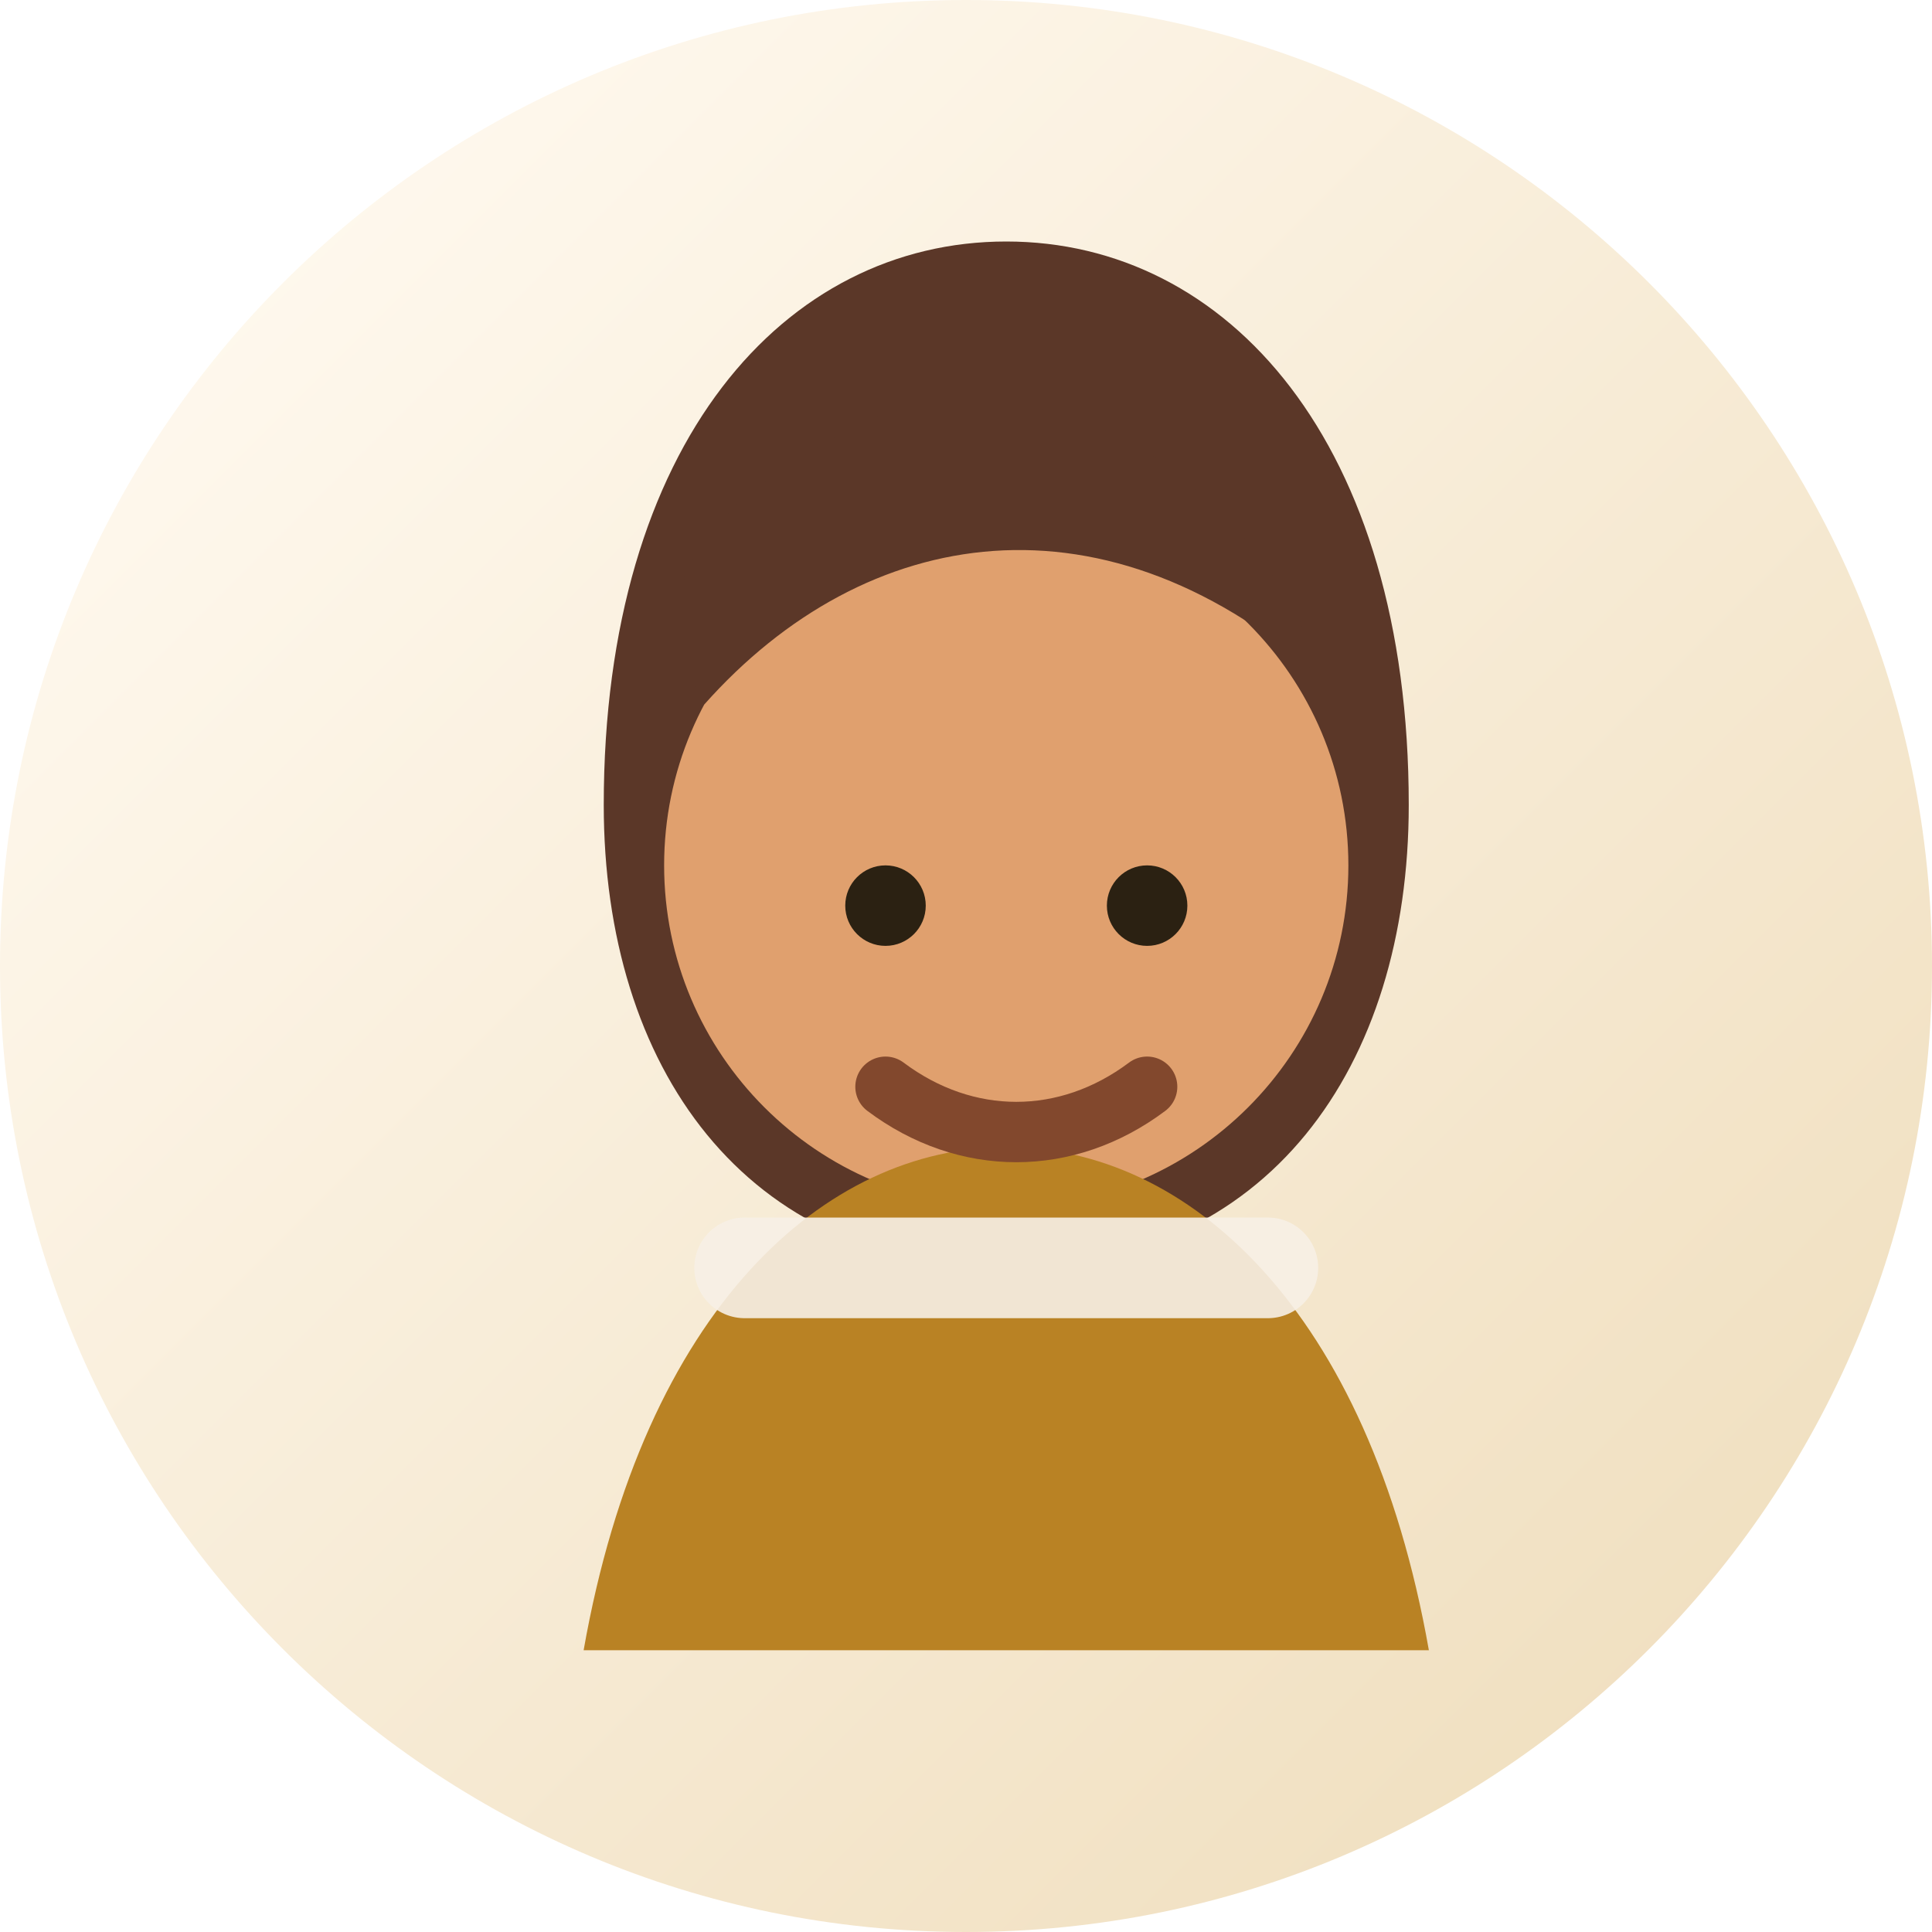
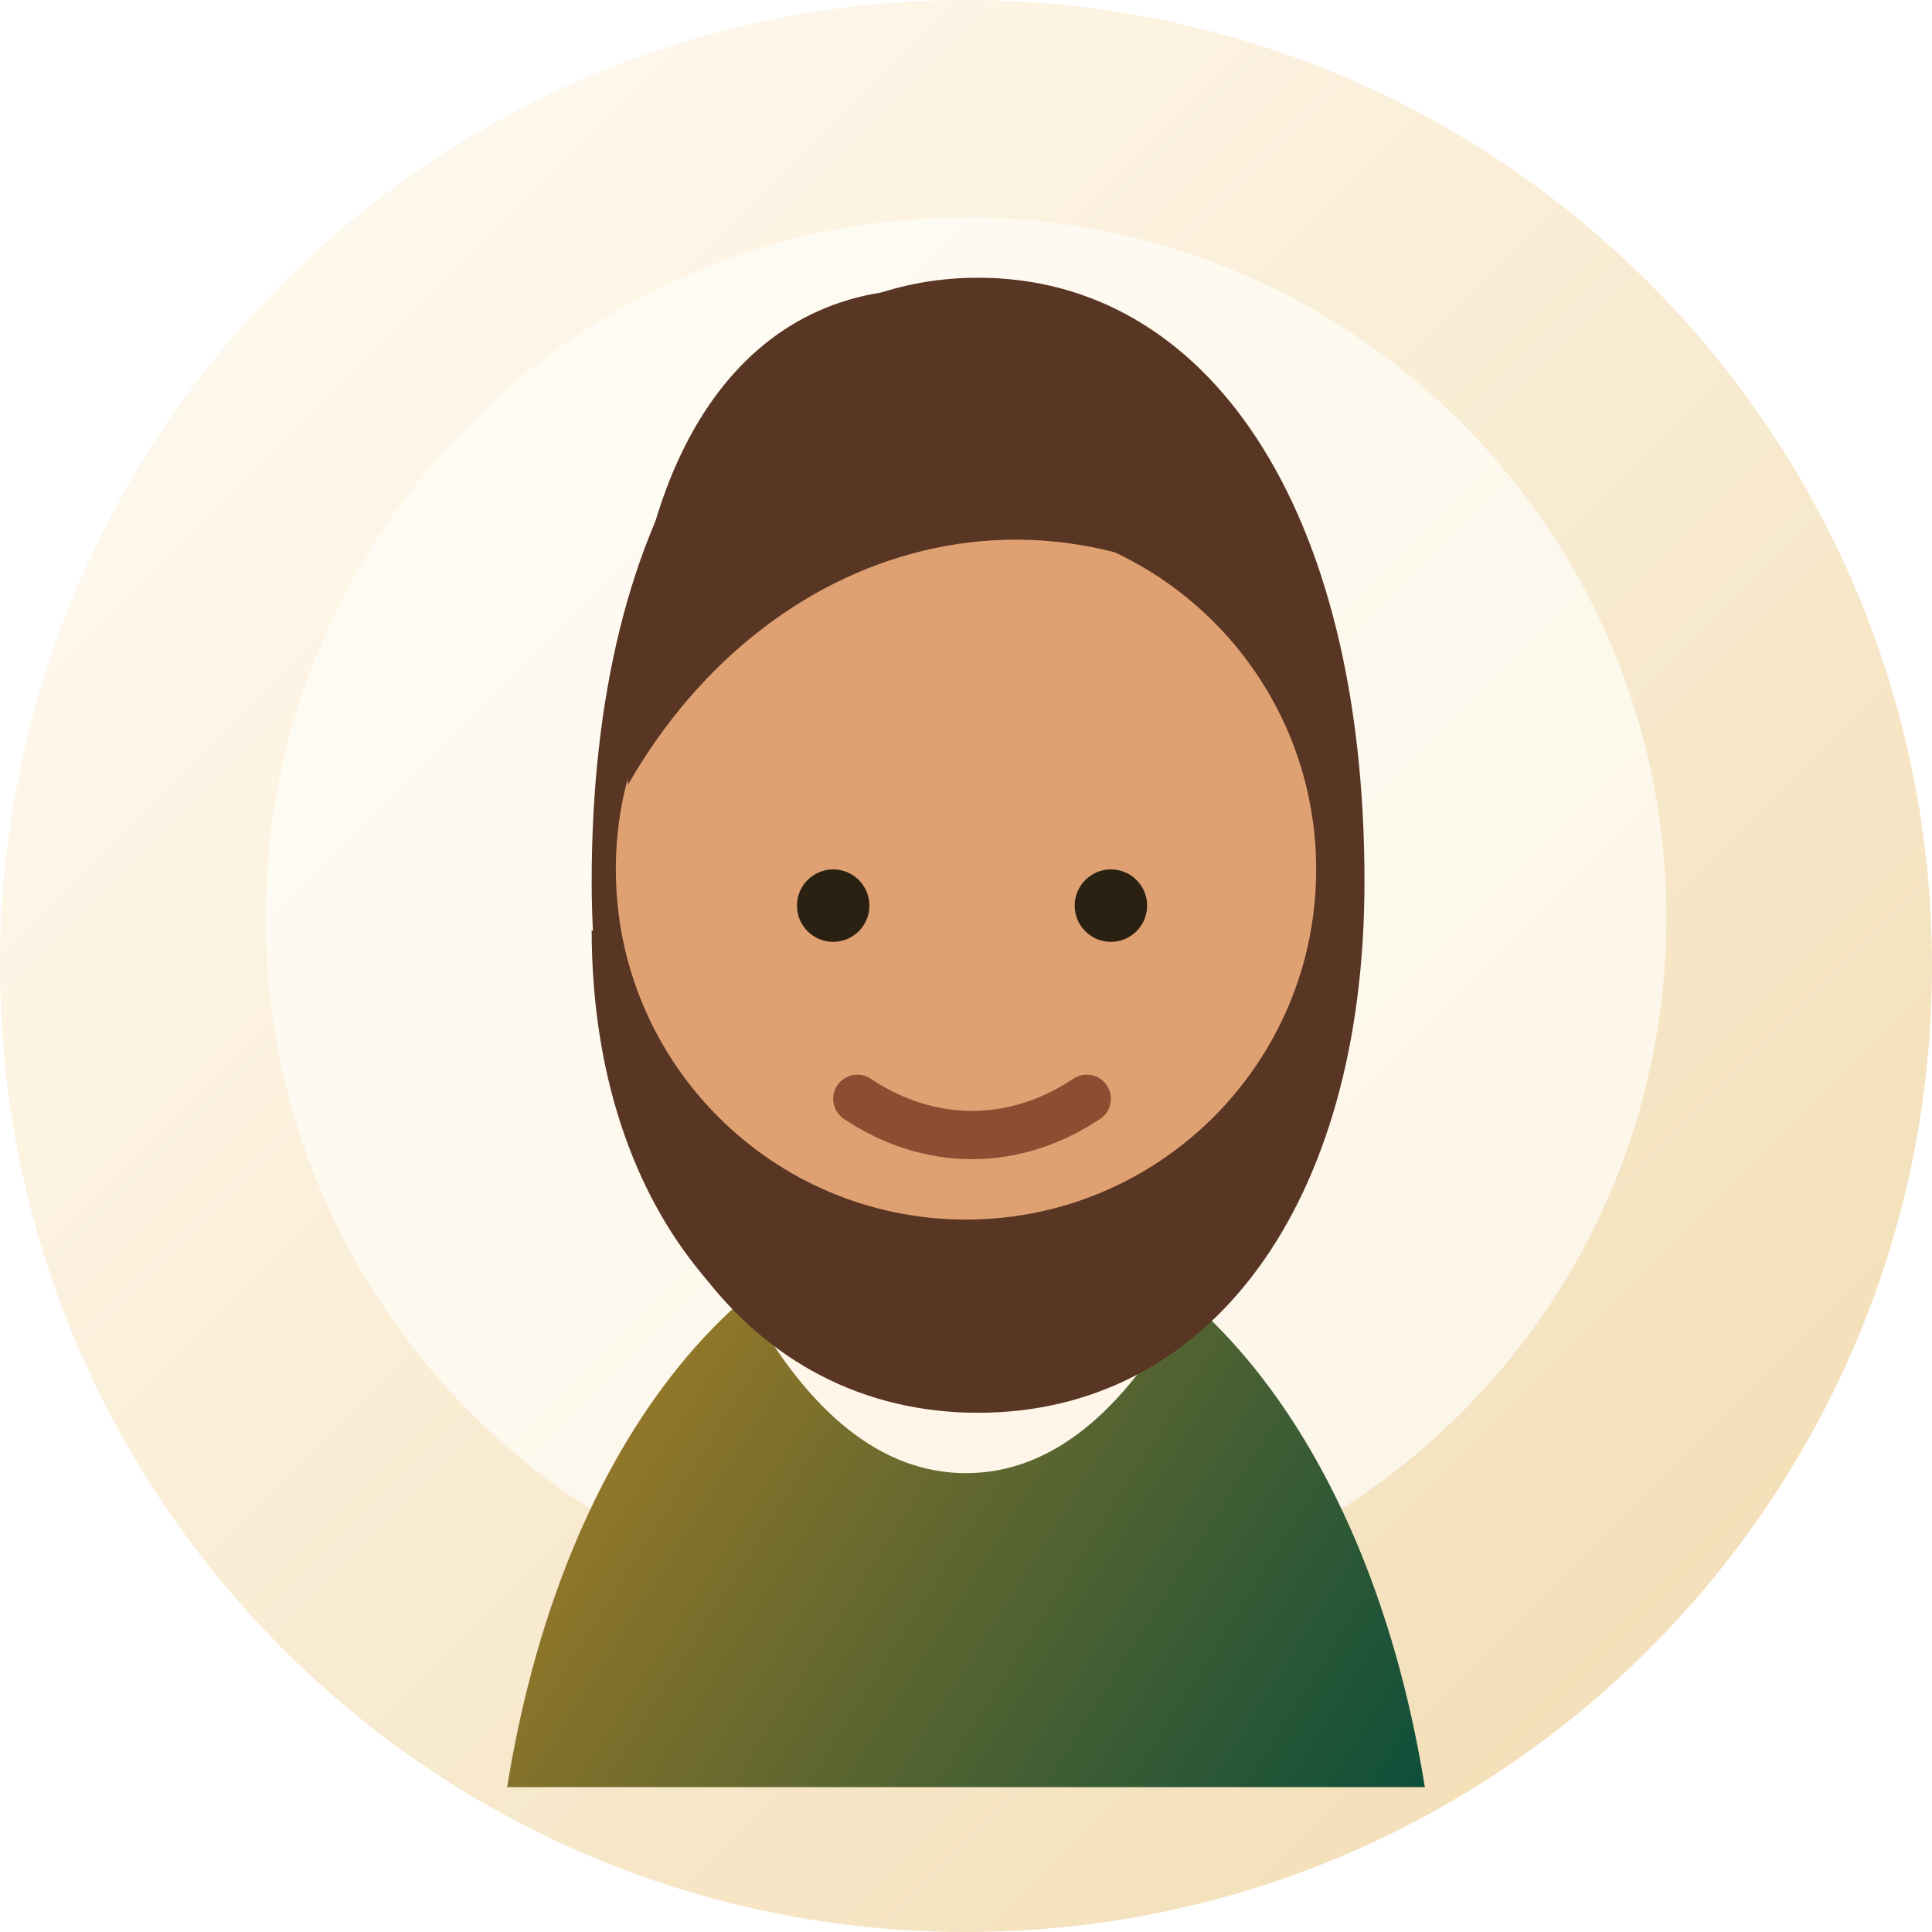
- <svg xmlns="http://www.w3.org/2000/svg" width="96" height="96" viewBox="0 0 96 96" role="img" aria-label="Управляющая ресторана">
+ <svg xmlns="http://www.w3.org/2000/svg" width="160" height="160" viewBox="0 0 160 160" role="img" aria-label="Управляющая ресторана">
  <defs>
-     <linearGradient id="bg" x1="10" y1="10" x2="86" y2="86" gradientUnits="userSpaceOnUse">
+     <linearGradient id="bgManager" x1="18" y1="18" x2="142" y2="142" gradientUnits="userSpaceOnUse">
      <stop stop-color="#fff9ef" />
-       <stop offset="1" stop-color="#f0dfbf" />
+       <stop offset="1" stop-color="#f3dfb7" />
+     </linearGradient>
+     <linearGradient id="jacketManager" x1="40" y1="98" x2="122" y2="150" gradientUnits="userSpaceOnUse">
+       <stop stop-color="#b98224" />
+       <stop offset="1" stop-color="#064c3b" />
    </linearGradient>
  </defs>
-   <rect width="96" height="96" rx="48" fill="url(#bg)" />
-   <path d="M30 40c0-18 9-28 20-28s20 10 20 28c0 13-7 23-20 23S30 53 30 40Z" fill="#5b3728" />
-   <circle cx="50" cy="43" r="17" fill="#e0a06e" />
-   <path d="M29 82c3-17 12-25 21-25s18 8 21 25" fill="#b98224" />
-   <path d="M35 35c8-9 20-11 31-1-5-13-17-17-25-12-7 4-9 8-6 13Z" fill="#5b3728" />
-   <circle cx="44" cy="45" r="2" fill="#2b2112" />
-   <circle cx="57" cy="45" r="2" fill="#2b2112" />
-   <path d="M44 54c4 3 9 3 13 0" fill="none" stroke="#82482d" stroke-width="3" stroke-linecap="round" />
-   <path d="M37 63h26" stroke="#f7f0e6" stroke-width="5" stroke-linecap="round" opacity=".9" />
+   <rect width="160" height="160" rx="80" fill="url(#bgManager)" />
+   <circle cx="80" cy="76" r="58" fill="#fffdf8" opacity=".72" />
+   <path d="M42 148c5-31 22-48 38-48s33 17 38 48" fill="url(#jacketManager)" />
+   <path d="M62 108c5 9 11 14 18 14s13-5 18-14l-18-8-18 8Z" fill="#fff6e9" />
+   <path d="M49 73c0-31 13-50 32-50s32 19 32 50c0 27-13 44-32 44S49 100 49 73Z" fill="#593524" />
+   <circle cx="80" cy="72" r="29" fill="#e0a172" />
+   <path d="M52 65c12-21 37-28 57-10-4-21-19-33-34-31-15 1-24 16-23 41Z" fill="#593524" />
+   <path d="M51 79c5 17 14 32 29 37-17 0-31-15-31-39l2 2Z" fill="#593524" />
+   <circle cx="69" cy="75" r="3" fill="#2b2112" />
+   <circle cx="92" cy="75" r="3" fill="#2b2112" />
+   <path d="M71 91c6 4 13 4 19 0" fill="none" stroke="#8c4d32" stroke-width="4" stroke-linecap="round" />
</svg>
